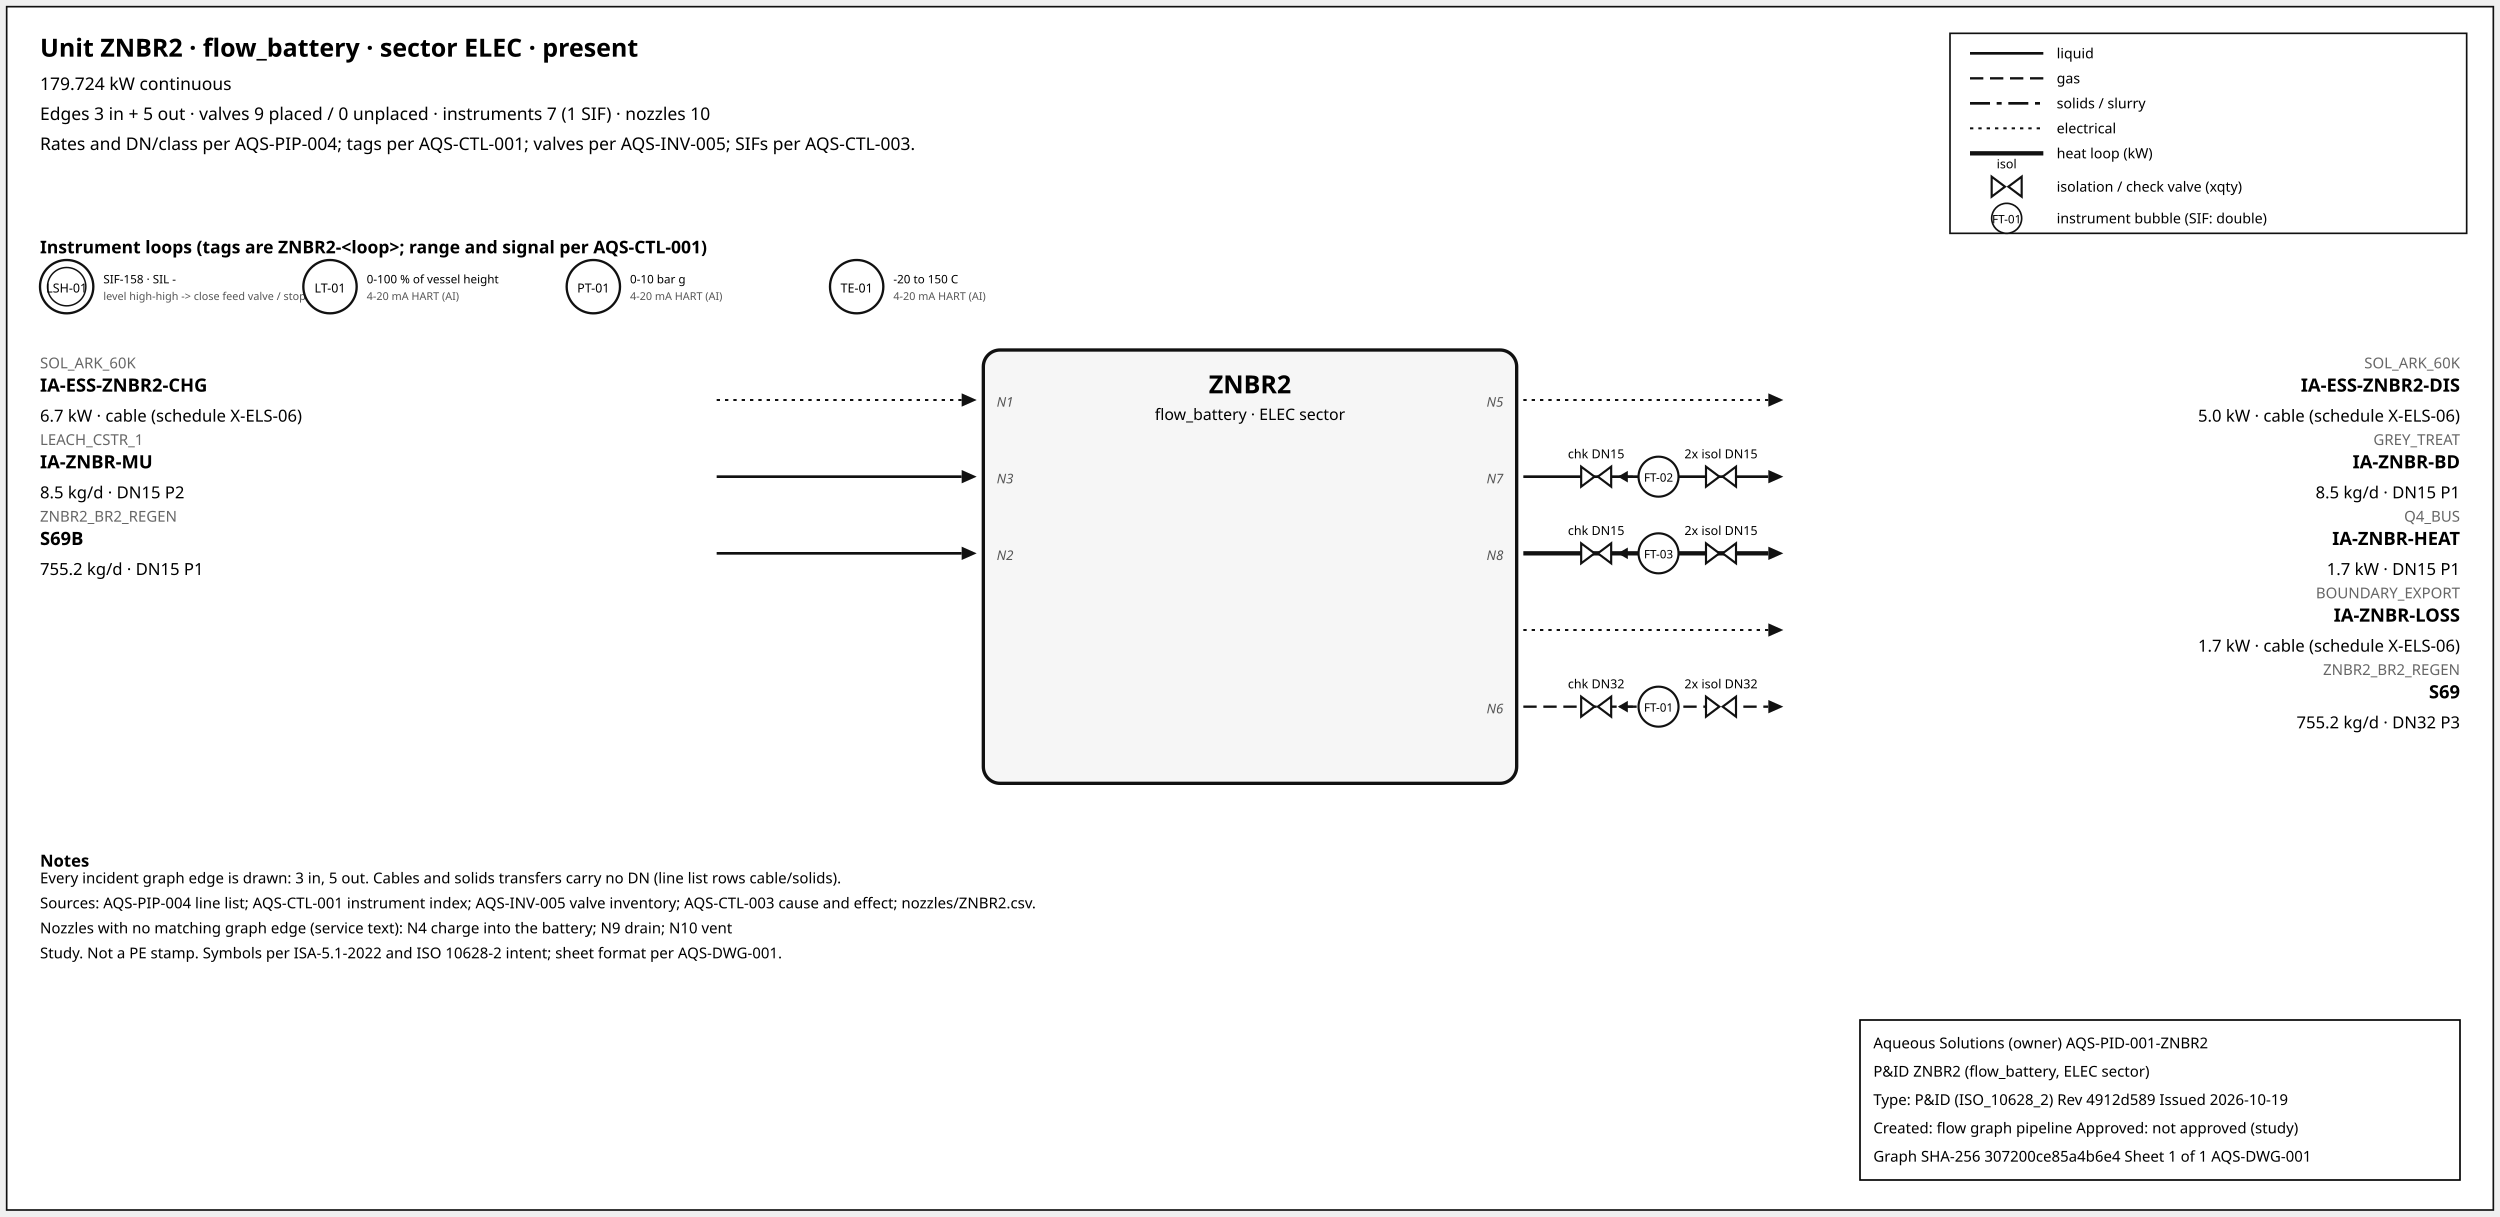
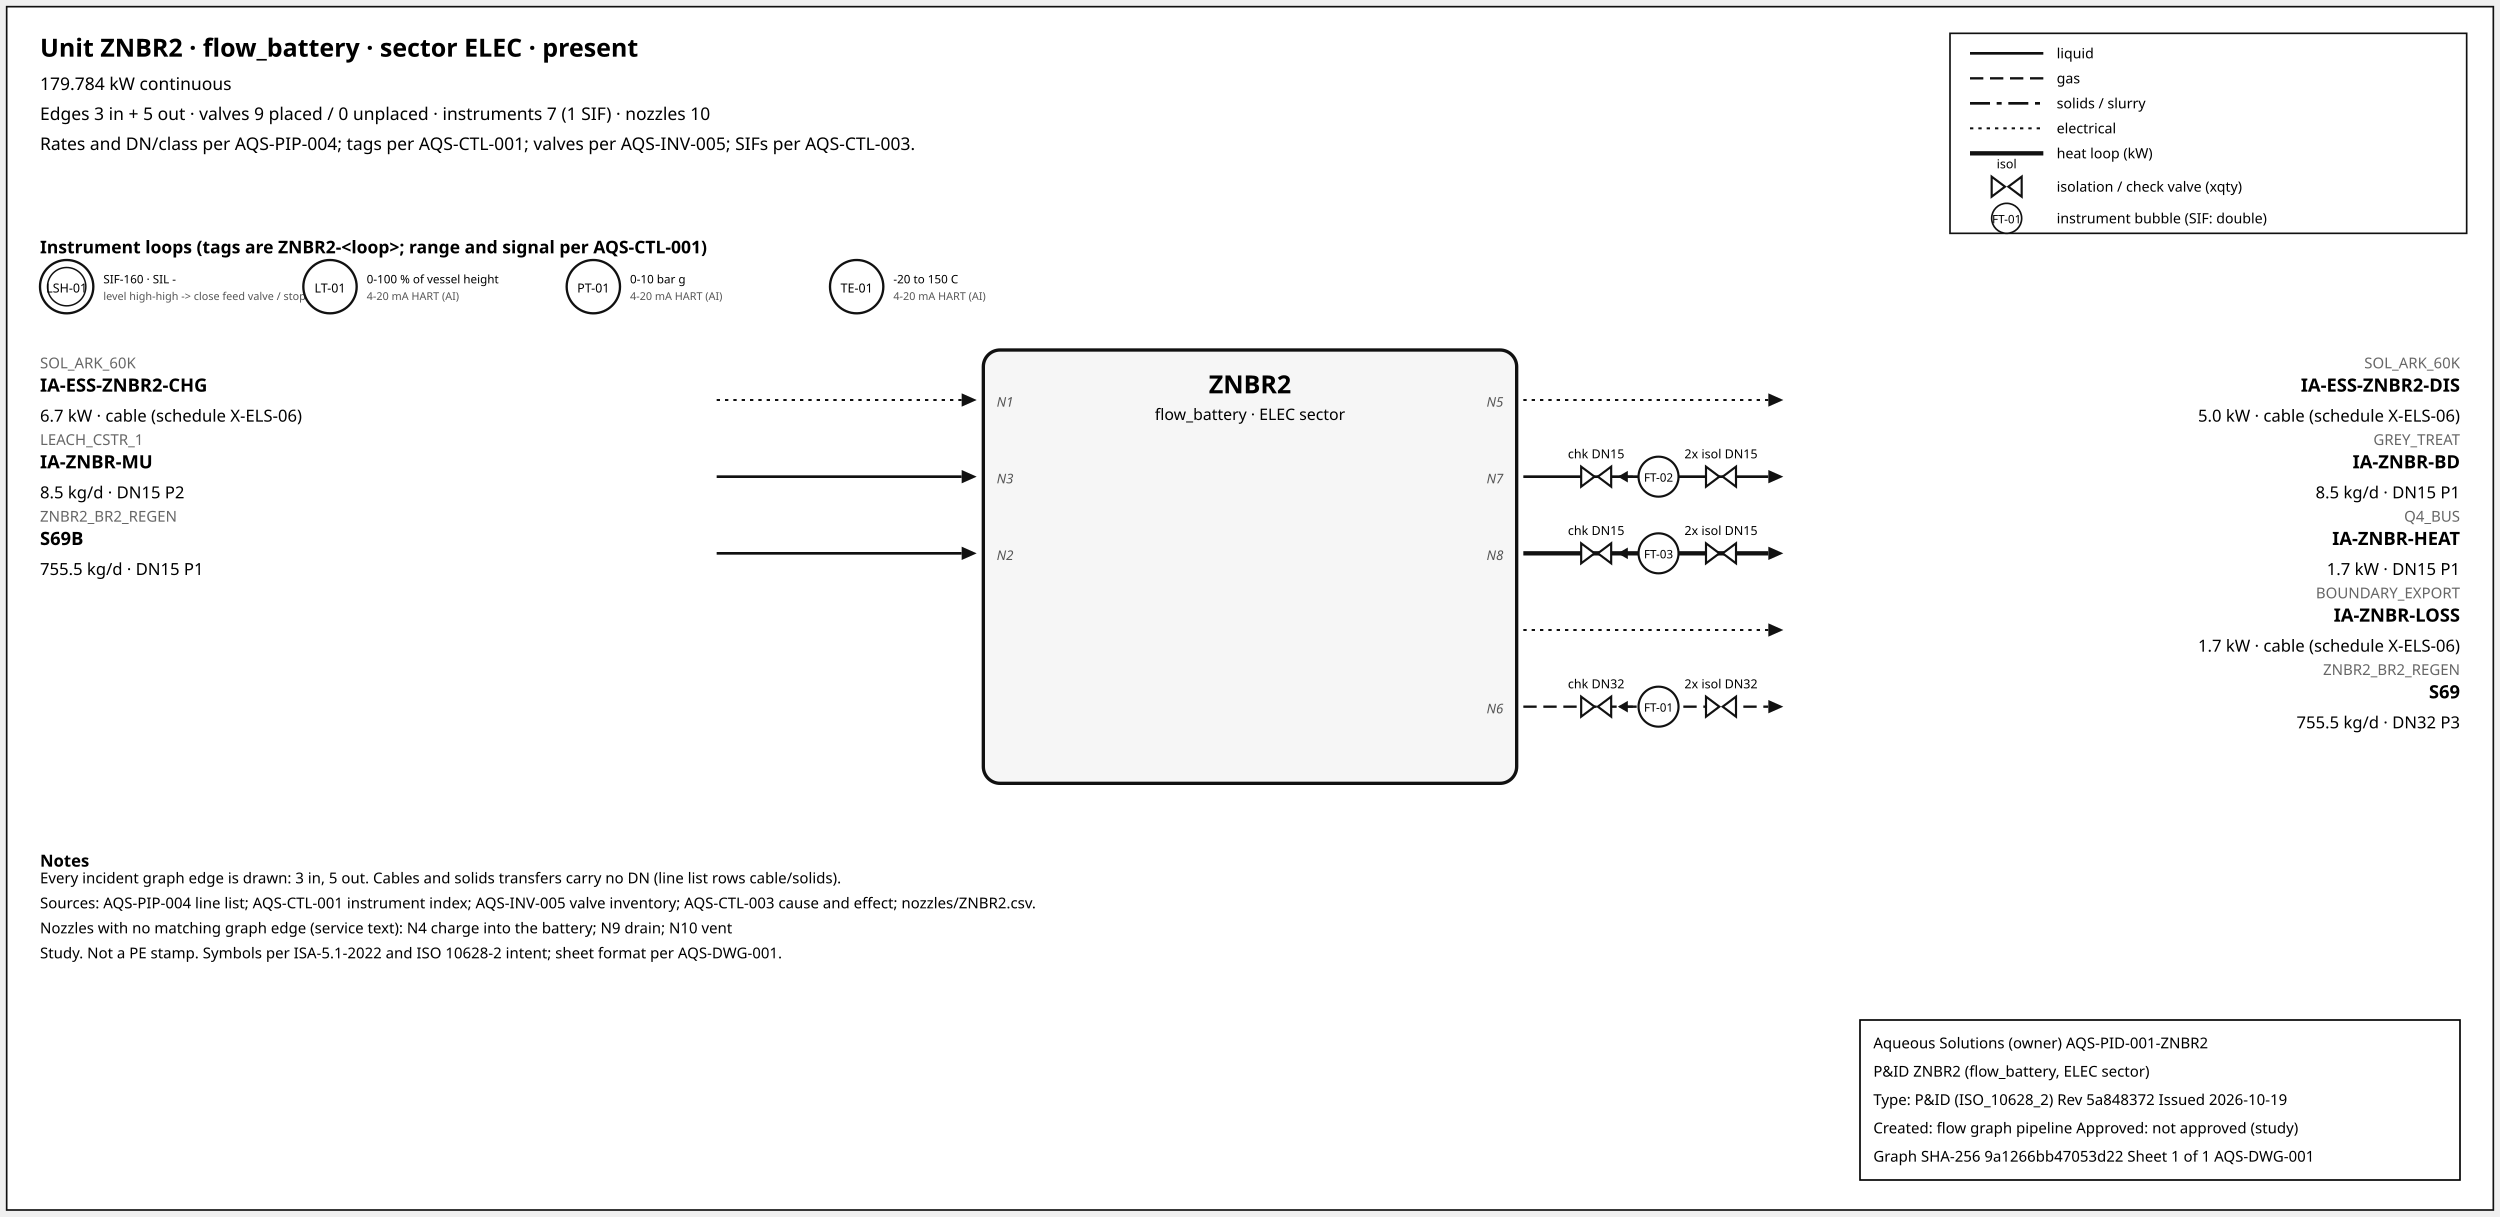
<svg xmlns="http://www.w3.org/2000/svg" width="1500" height="730" font-family="sans-serif">
  <rect x="4" y="4" width="1492" height="722" fill="white" stroke="#111" />
  <text x="24" y="34" font-size="15" font-weight="600">Unit ZNBR2 · flow_battery · sector ELEC · present</text>
-   <text x="24" y="54" font-size="10.5">179.724 kW continuous</text>
+   <text x="24" y="54" font-size="10.5">179.784 kW continuous</text>
  <text x="24" y="72" font-size="10.5">Edges 3 in + 5 out · valves 9 placed / 0 unplaced · instruments 7 (1 SIF) · nozzles 10</text>
  <text x="24" y="90" font-size="10.5">Rates and DN/class per AQS-PIP-004; tags per AQS-CTL-001; valves per AQS-INV-005; SIFs per AQS-CTL-003.</text>
  <rect x="1170" y="20" width="310" height="120" fill="white" stroke="#111" />
  <line x1="1182" y1="32" x2="1226" y2="32" stroke="#111" stroke-width="1.6" />
  <text x="1234" y="35" font-size="8.5">liquid</text>
  <line x1="1182" y1="47" x2="1226" y2="47" stroke="#111" stroke-width="1.4" stroke-dasharray="8,4" />
  <text x="1234" y="50" font-size="8.5">gas</text>
  <line x1="1182" y1="62" x2="1226" y2="62" stroke="#111" stroke-width="1.6" stroke-dasharray="12,4,3,4" />
  <text x="1234" y="65" font-size="8.5">solids / slurry</text>
  <line x1="1182" y1="77" x2="1226" y2="77" stroke="#111" stroke-width="1.2" stroke-dasharray="2,3" />
  <text x="1234" y="80" font-size="8.5">electrical</text>
  <line x1="1182" y1="92" x2="1226" y2="92" stroke="#111" stroke-width="2.6" />
  <text x="1234" y="95" font-size="8.5">heat loop (kW)</text>
  <path d="M 1195.0,106 L 1203.0,112 L 1195.0,118 Z M 1213.0,106 L 1205.0,112 L 1213.0,118 Z" fill="white" stroke="#111" stroke-width="1.3" />
  <text x="1204.0" y="101.0" font-size="7.5" text-anchor="middle">isol</text>
  <text x="1234" y="115" font-size="8.5">isolation / check valve (xqty)</text>
  <circle cx="1204" cy="131" r="9" fill="white" stroke="#111" />
  <text x="1204" y="134" font-size="7" text-anchor="middle">FT-01</text>
  <text x="1234" y="134" font-size="8.5">instrument bubble (SIF: double)</text>
  <text x="24" y="152" font-size="10.5" font-weight="600">Instrument loops (tags are ZNBR2-&lt;loop&gt;; range and signal per AQS-CTL-001)</text>
  <circle cx="40" cy="172" r="16" fill="white" stroke="#111" stroke-width="1.4" />
  <circle cx="40" cy="172" r="11.5" fill="none" stroke="#111" stroke-width="0.9" />
  <text x="40" y="175.5" font-size="7.5" text-anchor="middle">LSH-01</text>
-   <text x="62" y="170" font-size="7">SIF-158 · SIL -</text>
+   <text x="62" y="170" font-size="7">SIF-160 · SIL -</text>
  <text x="62" y="180" font-size="6.5" fill="#555">level high-high -&gt; close feed valve / stop f</text>
  <circle cx="198" cy="172" r="16" fill="white" stroke="#111" stroke-width="1.4" />
  <text x="198" y="175.5" font-size="7.5" text-anchor="middle">LT-01</text>
  <text x="220" y="170" font-size="7">0-100 % of vessel height</text>
  <text x="220" y="180" font-size="6.5" fill="#555">4-20 mA HART (AI)</text>
  <circle cx="356" cy="172" r="16" fill="white" stroke="#111" stroke-width="1.4" />
  <text x="356" y="175.5" font-size="7.5" text-anchor="middle">PT-01</text>
  <text x="378" y="170" font-size="7">0-10 bar g</text>
  <text x="378" y="180" font-size="6.5" fill="#555">4-20 mA HART (AI)</text>
  <circle cx="514" cy="172" r="16" fill="white" stroke="#111" stroke-width="1.4" />
  <text x="514" y="175.5" font-size="7.5" text-anchor="middle">TE-01</text>
  <text x="536" y="170" font-size="7">-20 to 150 C</text>
  <text x="536" y="180" font-size="6.5" fill="#555">4-20 mA HART (AI)</text>
  <rect x="590" y="210" width="320" height="260" rx="10" fill="#f6f6f6" stroke="#111" stroke-width="2" />
  <text x="750.0" y="236" font-size="15" font-weight="700" text-anchor="middle">ZNBR2</text>
  <text x="750.0" y="252" font-size="9.5" text-anchor="middle">flow_battery · ELEC sector</text>
  <line x1="430" y1="240" x2="577" y2="240" stroke="#111" stroke-width="1.2" stroke-dasharray="2,3" class="edge-in" />
  <polygon points="586,240 577,236 577,244" fill="#111" />
  <text x="24" y="221" font-size="9" fill="#666" text-anchor="start">SOL_ARK_60K</text>
  <text x="24" y="235" font-size="11" font-weight="600" text-anchor="start">IA-ESS-ZNBR2-CHG</text>
  <text x="24" y="253" font-size="10" text-anchor="start">6.7 kW · cable (schedule X-ELS-06)</text>
  <text x="598" y="244" font-size="8" font-style="italic" fill="#555" text-anchor="start">N1</text>
  <line x1="430" y1="286" x2="577" y2="286" stroke="#111" stroke-width="1.6" class="edge-in" />
  <polygon points="586,286 577,282 577,290" fill="#111" />
  <text x="24" y="267" font-size="9" fill="#666" text-anchor="start">LEACH_CSTR_1</text>
  <text x="24" y="281" font-size="11" font-weight="600" text-anchor="start">IA-ZNBR-MU</text>
  <text x="24" y="299" font-size="10" text-anchor="start">8.5 kg/d · DN15 P2</text>
  <text x="598" y="290" font-size="8" font-style="italic" fill="#555" text-anchor="start">N3</text>
  <line x1="430" y1="332" x2="577" y2="332" stroke="#111" stroke-width="1.6" class="edge-in" />
  <polygon points="586,332 577,328 577,336" fill="#111" />
  <text x="24" y="313" font-size="9" fill="#666" text-anchor="start">ZNBR2_BR2_REGEN</text>
  <text x="24" y="327" font-size="11" font-weight="600" text-anchor="start">S69B</text>
-   <text x="24" y="345" font-size="10" text-anchor="start">755.2 kg/d · DN15 P1</text>
+   <text x="24" y="345" font-size="10" text-anchor="start">755.5 kg/d · DN15 P1</text>
  <text x="598" y="336" font-size="8" font-style="italic" fill="#555" text-anchor="start">N2</text>
  <line x1="914" y1="240" x2="1061" y2="240" stroke="#111" stroke-width="1.2" stroke-dasharray="2,3" class="edge-out" />
  <polygon points="1070,240 1061,236 1061,244" fill="#111" />
  <text x="1476" y="221" font-size="9" fill="#666" text-anchor="end">SOL_ARK_60K</text>
  <text x="1476" y="235" font-size="11" font-weight="600" text-anchor="end">IA-ESS-ZNBR2-DIS</text>
  <text x="1476" y="253" font-size="10" text-anchor="end">5.0 kW · cable (schedule X-ELS-06)</text>
  <text x="902" y="244" font-size="8" font-style="italic" fill="#555" text-anchor="end">N5</text>
  <line x1="914" y1="286" x2="1061" y2="286" stroke="#111" stroke-width="1.6" class="edge-out" />
  <polygon points="1070,286 1061,282 1061,290" fill="#111" />
  <text x="1476" y="267" font-size="9" fill="#666" text-anchor="end">GREY_TREAT</text>
  <text x="1476" y="281" font-size="11" font-weight="600" text-anchor="end">IA-ZNBR-BD</text>
  <text x="1476" y="299" font-size="10" text-anchor="end">8.5 kg/d · DN15 P1</text>
  <text x="902" y="290" font-size="8" font-style="italic" fill="#555" text-anchor="end">N7</text>
  <line x1="979.7" y1="286" x2="971.7" y2="286" stroke="#111" stroke-width="1.2" />
  <polygon points="970.7,286 976.7,282.5 976.7,289.5" fill="#111" />
  <path d="M 948.7,280 L 956.7,286 L 948.7,292 Z M 966.7,280 L 958.7,286 L 966.7,292 Z" fill="white" stroke="#111" stroke-width="1.3" />
  <text x="957.7" y="275.0" font-size="7.5" text-anchor="middle">chk DN15</text>
  <path d="M 1023.6,280 L 1031.6,286 L 1023.6,292 Z M 1041.6,280 L 1033.6,286 L 1041.6,292 Z" fill="white" stroke="#111" stroke-width="1.3" />
  <text x="1032.6" y="275.0" font-size="7.5" text-anchor="middle">2x isol DN15</text>
  <circle cx="995.12" cy="286" r="12" fill="white" stroke="#111" stroke-width="1.3" />
  <text x="995.12" y="289" font-size="7" text-anchor="middle">FT-02</text>
  <line x1="914" y1="332" x2="1061" y2="332" stroke="#111" stroke-width="2.6" class="edge-out" />
  <polygon points="1070,332 1061,328 1061,336" fill="#111" />
  <text x="1476" y="313" font-size="9" fill="#666" text-anchor="end">Q4_BUS</text>
  <text x="1476" y="327" font-size="11" font-weight="600" text-anchor="end">IA-ZNBR-HEAT</text>
  <text x="1476" y="345" font-size="10" text-anchor="end">1.7 kW · DN15 P1</text>
  <text x="902" y="336" font-size="8" font-style="italic" fill="#555" text-anchor="end">N8</text>
  <line x1="979.7" y1="332" x2="971.7" y2="332" stroke="#111" stroke-width="1.2" />
  <polygon points="970.7,332 976.7,328.5 976.7,335.5" fill="#111" />
  <path d="M 948.7,326 L 956.7,332 L 948.7,338 Z M 966.7,326 L 958.7,332 L 966.7,338 Z" fill="white" stroke="#111" stroke-width="1.3" />
  <text x="957.7" y="321.0" font-size="7.5" text-anchor="middle">chk DN15</text>
  <path d="M 1023.6,326 L 1031.6,332 L 1023.6,338 Z M 1041.6,326 L 1033.6,332 L 1041.6,338 Z" fill="white" stroke="#111" stroke-width="1.3" />
  <text x="1032.6" y="321.0" font-size="7.5" text-anchor="middle">2x isol DN15</text>
  <circle cx="995.12" cy="332" r="12" fill="white" stroke="#111" stroke-width="1.3" />
  <text x="995.12" y="335" font-size="7" text-anchor="middle">FT-03</text>
  <line x1="914" y1="378" x2="1061" y2="378" stroke="#111" stroke-width="1.2" stroke-dasharray="2,3" class="edge-out" />
  <polygon points="1070,378 1061,374 1061,382" fill="#111" />
  <text x="1476" y="359" font-size="9" fill="#666" text-anchor="end">BOUNDARY_EXPORT</text>
  <text x="1476" y="373" font-size="11" font-weight="600" text-anchor="end">IA-ZNBR-LOSS</text>
  <text x="1476" y="391" font-size="10" text-anchor="end">1.7 kW · cable (schedule X-ELS-06)</text>
  <line x1="914" y1="424" x2="1061" y2="424" stroke="#111" stroke-width="1.4" stroke-dasharray="8,4" class="edge-out" />
  <polygon points="1070,424 1061,420 1061,428" fill="#111" />
  <text x="1476" y="405" font-size="9" fill="#666" text-anchor="end">ZNBR2_BR2_REGEN</text>
  <text x="1476" y="419" font-size="11" font-weight="600" text-anchor="end">S69</text>
-   <text x="1476" y="437" font-size="10" text-anchor="end">755.2 kg/d · DN32 P3</text>
+   <text x="1476" y="437" font-size="10" text-anchor="end">755.5 kg/d · DN32 P3</text>
  <text x="902" y="428" font-size="8" font-style="italic" fill="#555" text-anchor="end">N6</text>
  <line x1="979.7" y1="424" x2="971.7" y2="424" stroke="#111" stroke-width="1.2" />
  <polygon points="970.7,424 976.7,420.5 976.7,427.5" fill="#111" />
  <path d="M 948.7,418 L 956.7,424 L 948.7,430 Z M 966.7,418 L 958.7,424 L 966.7,430 Z" fill="white" stroke="#111" stroke-width="1.3" />
  <text x="957.7" y="413.0" font-size="7.5" text-anchor="middle">chk DN32</text>
  <path d="M 1023.6,418 L 1031.6,424 L 1023.6,430 Z M 1041.6,418 L 1033.6,424 L 1041.6,430 Z" fill="white" stroke="#111" stroke-width="1.3" />
  <text x="1032.6" y="413.0" font-size="7.5" text-anchor="middle">2x isol DN32</text>
  <circle cx="995.12" cy="424" r="12" fill="white" stroke="#111" stroke-width="1.3" />
  <text x="995.12" y="427" font-size="7" text-anchor="middle">FT-01</text>
  <text x="24" y="520" font-size="10" font-weight="600">Notes</text>
  <text x="24" y="530" font-size="9">Every incident graph edge is drawn: 3 in, 5 out. Cables and solids transfers carry no DN (line list rows cable/solids).</text>
  <text x="24" y="545" font-size="9">Sources: AQS-PIP-004 line list; AQS-CTL-001 instrument index; AQS-INV-005 valve inventory; AQS-CTL-003 cause and effect; nozzles/ZNBR2.csv.</text>
  <text x="24" y="560" font-size="9">Nozzles with no matching graph edge (service text): N4 charge into the battery; N9 drain; N10 vent</text>
  <text x="24" y="575" font-size="9">Study. Not a PE stamp. Symbols per ISA-5.1-2022 and ISO 10628-2 intent; sheet format per AQS-DWG-001.</text>
  <g id="aqs-title-block">
    <rect x="1116" y="612" width="360" height="96" fill="white" stroke="black" stroke-width="1" />
    <text x="1124" y="629" font-size="9">Aqueous Solutions (owner)   AQS-PID-001-ZNBR2</text>
    <text x="1124" y="646" font-size="9">P&amp;ID ZNBR2 (flow_battery, ELEC sector)</text>
-     <text x="1124" y="663" font-size="9">Type: P&amp;ID (ISO_10628_2)   Rev 4912d589   Issued 2026-10-19</text>
+     <text x="1124" y="663" font-size="9">Type: P&amp;ID (ISO_10628_2)   Rev 5a848372   Issued 2026-10-19</text>
    <text x="1124" y="680" font-size="9">Created: flow graph pipeline   Approved: not approved (study)</text>
-     <text x="1124" y="697" font-size="9">Graph SHA-256 307200ce85a4b6e4   Sheet 1 of 1   AQS-DWG-001</text>
+     <text x="1124" y="697" font-size="9">Graph SHA-256 9a1266bb47053d22   Sheet 1 of 1   AQS-DWG-001</text>
  </g>
</svg>
